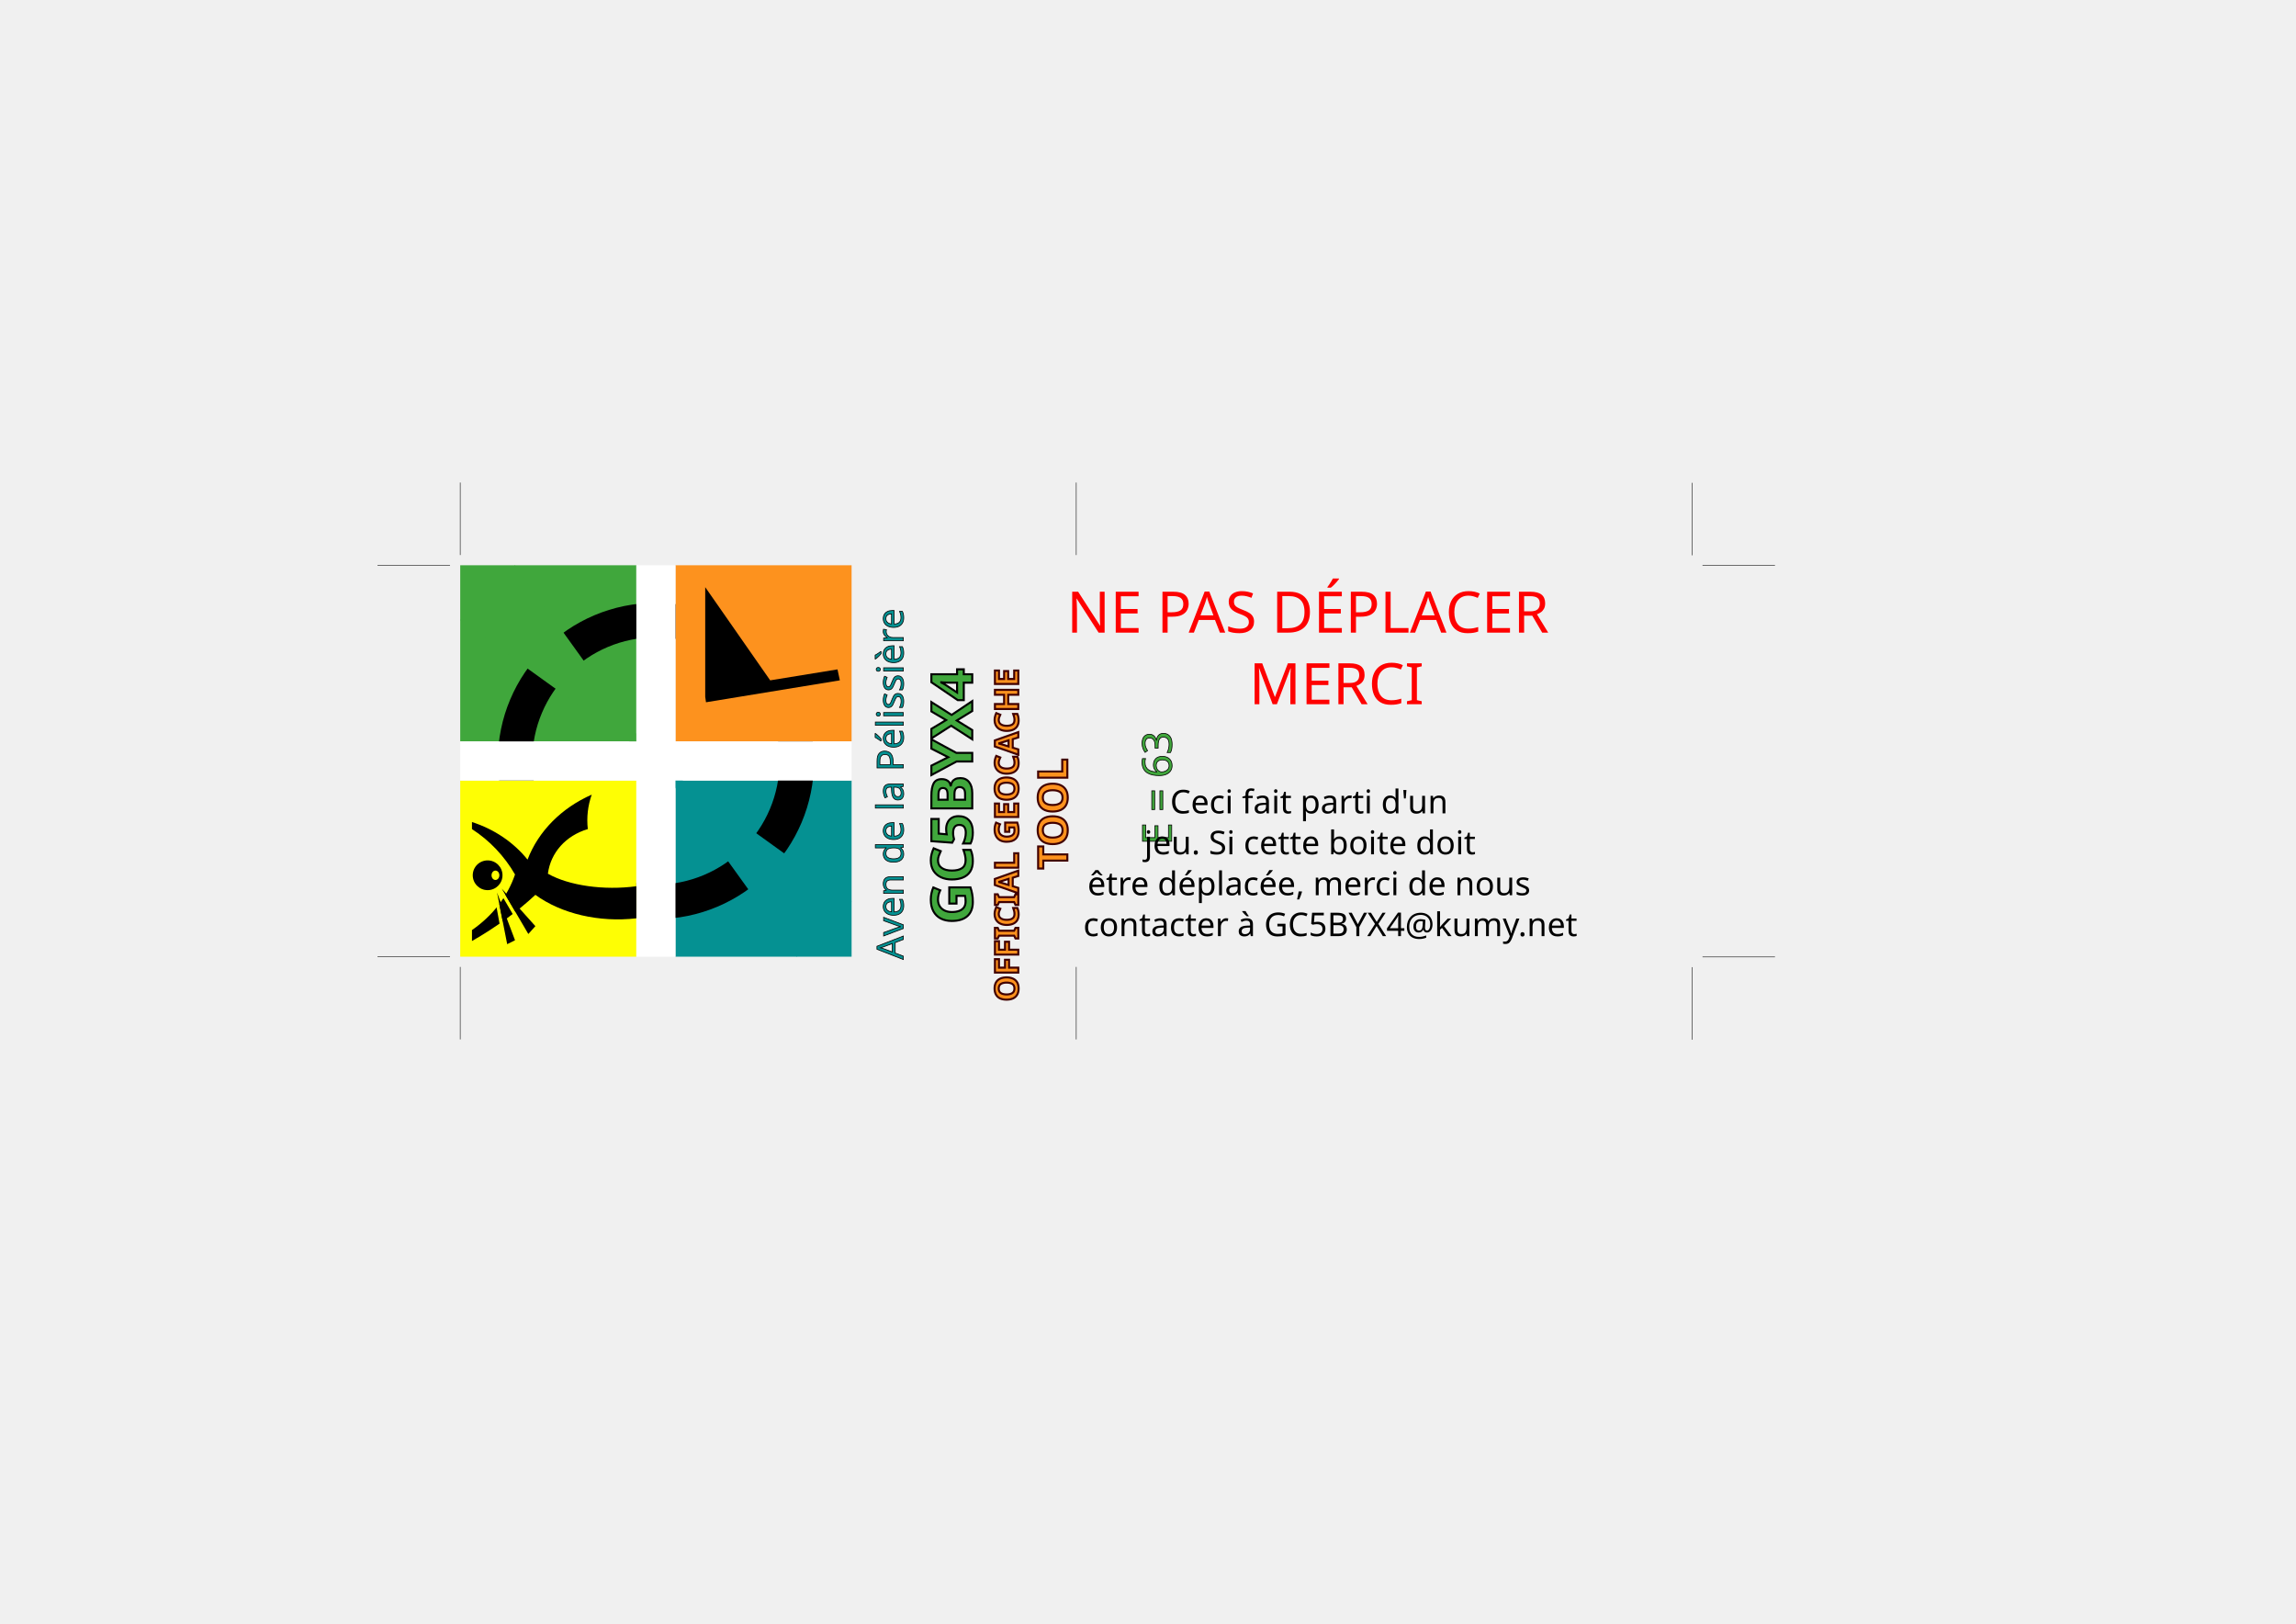
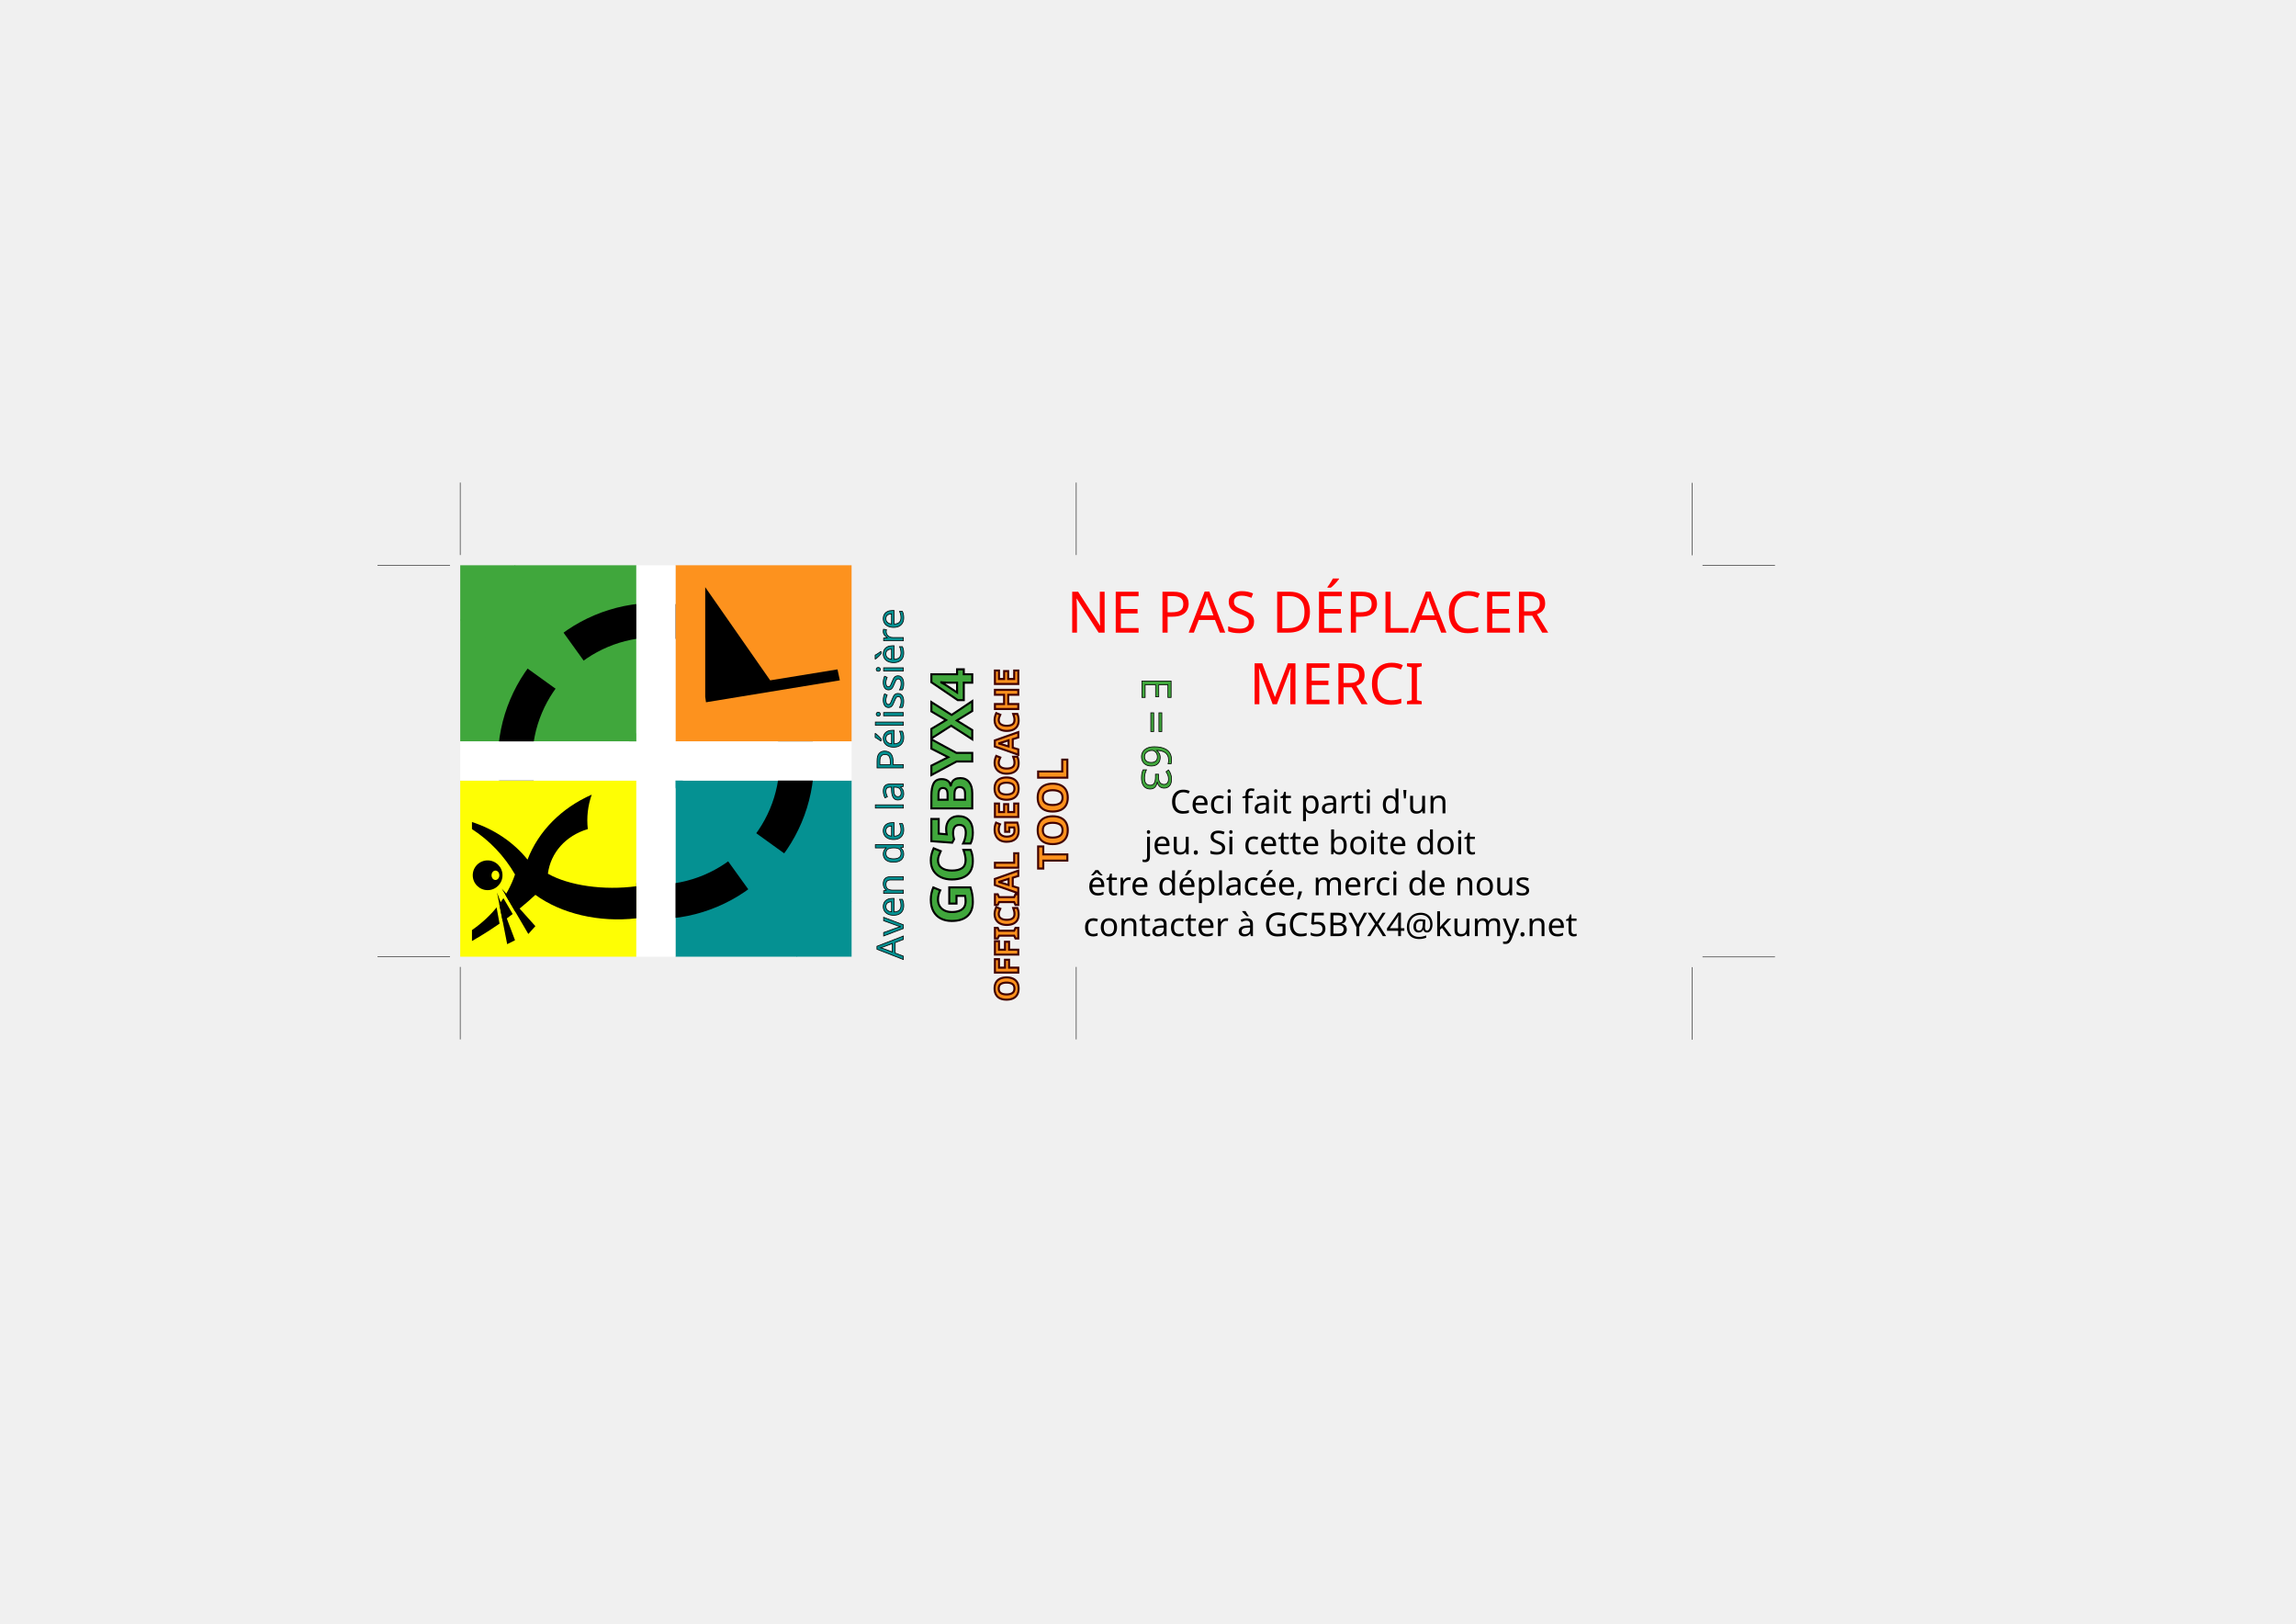
<svg xmlns="http://www.w3.org/2000/svg" xmlns:ns2="http://www.openswatchbook.org/uri/2009/osb" xmlns:xlink="http://www.w3.org/1999/xlink" width="297mm" height="210mm" id="svg6085" version="1.1">
  <defs id="defs6087">
    <linearGradient xlink:href="#linearGradient5643" id="linearGradient5651" gradientUnits="userSpaceOnUse" x1="-187.759" y1="252.17" x2="-3.579" y2="252.17" gradientTransform="translate(0,26.87006)" />
    <linearGradient id="linearGradient5643" ns2:paint="solid">
      <stop style="stop-color:#410000;stop-opacity:1;" offset="0" id="stop5645" />
    </linearGradient>
    <linearGradient xlink:href="#linearGradient5643" id="linearGradient6032" gradientUnits="userSpaceOnUse" x1="-187.759" y1="252.17" x2="-3.579" y2="252.17" gradientTransform="translate(0,26.87006)" />
    <linearGradient id="linearGradient6034" ns2:paint="solid">
      <stop style="stop-color:#410000;stop-opacity:1;" offset="0" id="stop6036" />
    </linearGradient>
    <linearGradient xlink:href="#linearGradient5643" id="linearGradient6038" gradientUnits="userSpaceOnUse" x1="-187.759" y1="252.17" x2="-3.579" y2="252.17" gradientTransform="translate(0,26.87006)" />
    <linearGradient id="linearGradient6040" ns2:paint="solid">
      <stop style="stop-color:#410000;stop-opacity:1;" offset="0" id="stop6042" />
    </linearGradient>
    <linearGradient xlink:href="#linearGradient5643" id="linearGradient6205" gradientUnits="userSpaceOnUse" gradientTransform="translate(0,26.87006)" x1="-187.759" y1="252.17" x2="-3.579" y2="252.17" />
    <linearGradient xlink:href="#linearGradient5643" id="linearGradient6247" gradientUnits="userSpaceOnUse" gradientTransform="translate(0,26.87006)" x1="-187.759" y1="252.17" x2="-3.579" y2="252.17" />
    <linearGradient xlink:href="#linearGradient5643" id="linearGradient6256" gradientUnits="userSpaceOnUse" gradientTransform="translate(-276.3148,251.8704)" x1="-187.759" y1="252.17" x2="-3.579" y2="252.17" />
  </defs>
  <g id="layer1">
    <g id="g3200" transform="matrix(0,-0.3826745,0.3826745,0,225.0062,467.6499)">
      <rect id="rect3160" height="225" width="225" y="0" x="275" style="fill:#40a73c;stroke:none" />
      <rect id="rect3162" height="225" width="225" y="275" x="0" style="fill:#059192;stroke:none" />
      <circle id="circle3164" r="180" cy="250" cx="250" style="fill:none;stroke:#000000;stroke-width:44px" d="M 430,250 C 430,349.411 349.411,430 250,430 150.589,430 70,349.411 70,250 70,150.589 150.589,70 250,70 c 99.411,0 180,80.589 180,180 z" />
      <rect id="rect3166" height="225" width="225" y="0" x="0" style="fill:#fefe04;stroke:none" />
      <rect id="rect3168" height="225" width="225" y="275" x="275" style="fill:#fd921e;stroke:none" />
      <polygon id="polygon3170" points="500,70 250,250 430,0 " style="fill:#40a73c;stroke:none" />
      <polygon id="polygon3172" points="70,500 250,250 0,430 " style="fill:#059192;stroke:none" />
      <rect id="rect3174" height="500" width="50" y="0" x="225" style="fill:#ffffff;stroke:none" />
      <rect id="rect3176" height="50" width="500" y="225" x="0" style="fill:#ffffff;stroke:none" />
      <polygon id="polygon3178" points="325,314 353,485 367,482 353,396 472,313 332,313 " style="fill:#000000;stroke:none" />
      <path id="path3180" d="m 90,225 a 47.5,105.5 0 0 1 16,-113 75.5,87.5 22.5 0 1 57,51 90.5,82.5 0 0 1 44,5 144,164 0 0 0 -83,-82 136,150 0 0 0 48,-71 h -9 A 171,169 0 0 1 105,70 142,163 0 0 1 34,15 H 20 A 328,514 0 0 0 79,96 102,146 0 0 0 49,225 z" style="fill:#000000;stroke:none" />
      <circle id="circle3182" r="19" cy="35" cx="104" style="fill:#000000;stroke:none" d="m 123,35 c 0,10.493 -8.507,19 -19,19 -10.493,0 -19,-8.507 -19,-19 0,-10.493 8.507,-19 19,-19 10.493,0 19,8.507 19,19 z" />
      <ellipse id="ellipse3184" ry="5" rx="6" cy="45" cx="104" style="fill:#fefe04;stroke:none" d="m 110,45 c 0,2.761 -2.686,5 -6,5 -3.314,0 -6,-2.239 -6,-5 0,-2.761 2.686,-5 6,-5 3.314,0 6,2.239 6,5 z" />
      <polygon id="polygon3186" points="16,55 82,43 82,47 16,60 " style="fill:#fefe04;stroke:none" />
      <polygon id="polygon3188" points="29,82 87,48 87,53 29,87 " style="fill:#fefe04;stroke:none" />
      <polygon id="polygon3190" points="21,70 82,47 16,60 " style="fill:#000000;stroke:none" />
      <polygon id="polygon3192" points="39,96 87,53 29,87 " style="fill:#000000;stroke:none" />
    </g>
    <text xml:space="preserve" style="font-size:40px;font-style:normal;font-weight:normal;line-height:125%;letter-spacing:0px;word-spacing:0px;fill:#fd921e;fill-opacity:1;stroke:url(#linearGradient6256);stroke-opacity:1;font-family:Sans" x="-371.793" y="497.842" id="text3417" transform="matrix(0,-1,1,0,0,0)">
      <tspan id="tspan3419" x="-371.793" y="497.842" style="font-size:16px;font-weight:bold;text-align:center;text-anchor:middle;fill:#fd921e;fill-opacity:1;stroke:url(#linearGradient6256);stroke-opacity:1;-inkscape-font-specification:Sans Bold">OFFICIAL GEOCACHE</tspan>
      <tspan x="-371.793" y="521.83" id="tspan3421" style="font-size:20px;font-weight:bold;text-align:center;text-anchor:middle;fill:#fd921e;fill-opacity:1;stroke:url(#linearGradient6256);stroke-opacity:1;-inkscape-font-specification:Sans Bold">TOOL</tspan>
    </text>
    <text xml:space="preserve" style="font-size:28px;font-style:normal;font-weight:normal;line-height:125%;letter-spacing:0px;word-spacing:0px;fill:#40a73c;fill-opacity:1;stroke:#000000;stroke-width:0.999;stroke-miterlimit:4;stroke-opacity:1;stroke-dasharray:none;stroke-dashoffset:0;font-family:Sans" x="-371.054" y="475.334" id="text5653" transform="matrix(0,-1,1,0,0,0)">
      <tspan id="tspan5655" x="-371.054" y="475.334" style="font-size:28px;font-weight:bold;text-align:center;text-anchor:middle;stroke:#000000;stroke-width:0.999;stroke-miterlimit:4;stroke-opacity:1;stroke-dasharray:none;stroke-dashoffset:0;-inkscape-font-specification:Sans Bold">GC5BYX4</tspan>
    </text>
    <text xml:space="preserve" style="font-size:18px;font-style:normal;font-weight:normal;text-align:center;line-height:125%;letter-spacing:0px;word-spacing:0px;text-anchor:middle;fill:#059192;fill-opacity:1;stroke:#000000;stroke-width:0.354;stroke-miterlimit:4;stroke-opacity:1;stroke-dasharray:none;font-family:Sans" x="-371.575" y="441.649" id="text5657" transform="matrix(0,-1,1,0,0,0)">
      <tspan id="tspan5659" x="-371.575" y="441.649">Aven de la Pélissière</tspan>
    </text>
    <path d="m 225,271.315 0,-35.433" id="cropTL1-2" style="fill:none;stroke:#000000;stroke-width:0.25" />
    <path d="m 220,276.315 -35.433,0" id="cropTL2-6" style="fill:none;stroke:#000000;stroke-width:0.25" />
    <path d="m 225,472.653 0,35.433" id="cropBL1-5" style="fill:none;stroke:#000000;stroke-width:0.25" />
    <path d="m 220,467.653 -35.433,0" id="cropBL2-1" style="fill:none;stroke:#000000;stroke-width:0.25" />
-     <text xml:space="preserve" style="font-size:20px;font-style:normal;font-weight:normal;line-height:125%;letter-spacing:0px;word-spacing:0px;fill:#40a73c;fill-opacity:1;stroke:#000000;stroke-width:0.354;stroke-miterlimit:4;stroke-opacity:1;stroke-dasharray:none;font-family:Sans" x="-372.258" y="572.844" id="text5756" transform="matrix(0,-1,1,0,0,0)">
-       <tspan id="tspan5758" x="-372.258" y="572.844" style="font-size:20px;text-align:center;text-anchor:middle;fill:#40a73c;fill-opacity:1;stroke:#000000;stroke-width:0.354;stroke-miterlimit:4;stroke-opacity:1;stroke-dasharray:none">E = 63</tspan>
+     <text xml:space="preserve" style="font-size:20px;font-style:normal;font-weight:normal;line-height:125%;letter-spacing:0px;word-spacing:0px;fill:#40a73c;fill-opacity:1;stroke:#000000;stroke-width:0.354;stroke-miterlimit:4;stroke-opacity:1;stroke-dasharray:none;font-family:Sans" x="371.907" y="-558.283" id="text5756" transform="matrix(0,1,-1,0,0,0)">
+       <tspan id="tspan5758" x="371.907" y="-558.283" style="font-size:20px;text-align:center;text-anchor:middle;fill:#40a73c;fill-opacity:1;stroke:#000000;stroke-width:0.354;stroke-miterlimit:4;stroke-opacity:1;stroke-dasharray:none">E = 63</tspan>
    </text>
    <path d="m 832.362,276.441 35.433,0" id="cropTR2-7-7" style="fill:none;stroke:#000000;stroke-width:0.25" />
    <g id="g6276">
      <path style="fill:none;stroke:#000000;stroke-width:0.25" id="cropTR1-4" d="m 526.181,271.315 0,-35.433" />
      <path style="fill:none;stroke:#000000;stroke-width:0.25" id="cropBR1-2" d="m 526.181,472.653 0,35.433" />
      <path style="fill:none;stroke:#000000;stroke-width:0.25" id="cropTR1-4-4" d="m 827.362,271.441 0,-35.433" />
      <path style="fill:none;stroke:#000000;stroke-width:0.25" id="cropBR1-2-6" d="m 827.362,472.78 0,35.433" />
    </g>
    <path d="m 832.362,467.78 35.433,0" id="cropBR2-4-1" style="fill:none;stroke:#000000;stroke-width:0.25" />
    <text xml:space="preserve" style="font-size:40px;font-style:normal;font-weight:normal;line-height:125%;letter-spacing:0px;word-spacing:0px;fill:#000000;fill-opacity:1;stroke:none;font-family:Sans" x="676.403" y="397.592" id="text6282">
      <tspan id="tspan6284" x="676.403" y="397.592" style="font-size:16px;text-align:center;text-anchor:middle">Ceci fait parti d'un</tspan>
      <tspan x="678.949" y="417.592" id="tspan6286" style="font-size:16px;text-align:center;text-anchor:middle">jeu. Si cette boite doit </tspan>
      <tspan x="676.403" y="437.592" id="tspan6288" style="font-size:16px;text-align:center;text-anchor:middle">être déplacée, merci de nous</tspan>
      <tspan x="676.403" y="457.592" id="tspan6290" style="font-size:16px;text-align:center;text-anchor:middle">contacter à GC5BYX4@kumy.net</tspan>
    </text>
    <text xml:space="preserve" style="font-size:40px;font-style:normal;font-weight:normal;text-align:center;line-height:125%;letter-spacing:0px;word-spacing:0px;text-anchor:middle;fill:#000000;fill-opacity:1;stroke:none;font-family:Sans" x="675.808" y="309.236" id="text6292">
      <tspan id="tspan6294" x="675.808" y="309.236" style="font-size:28px;fill:#ff0000">NE PAS DÉPLACER</tspan>
      <tspan x="675.808" y="344.236" id="tspan6296" style="font-size:28px;fill:#ff0000"> MERCI</tspan>
    </text>
  </g>
</svg>
